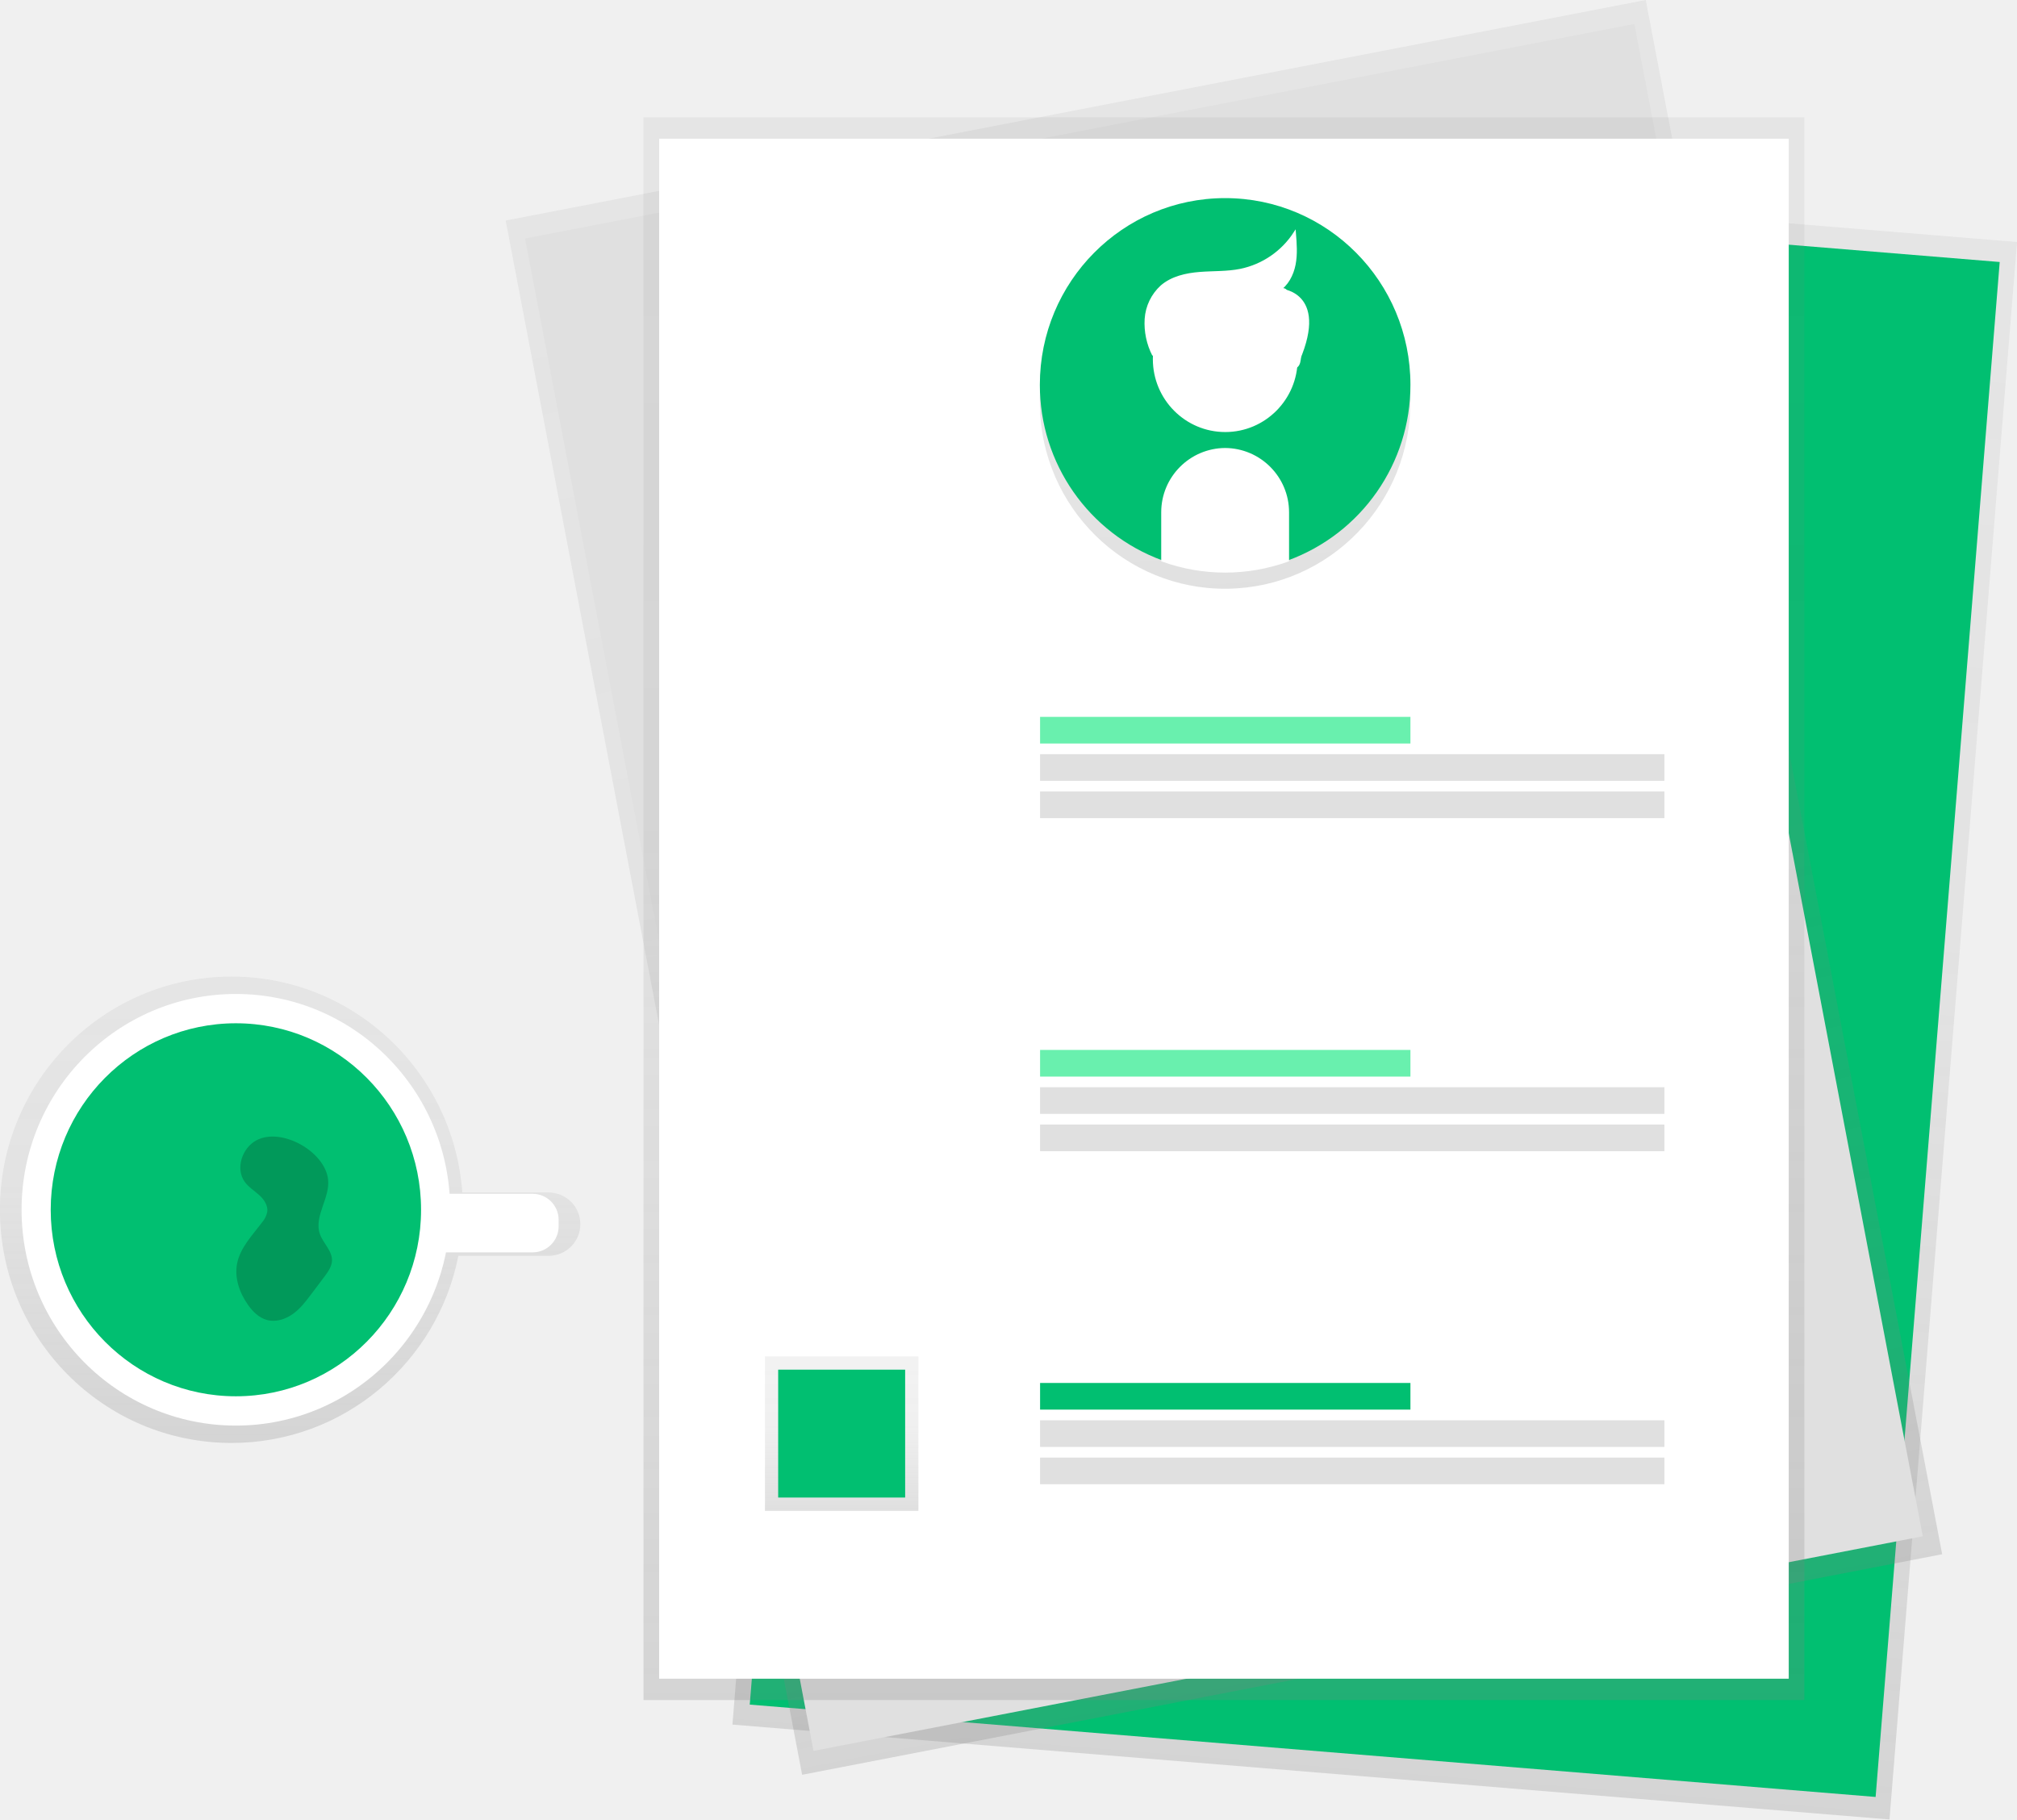
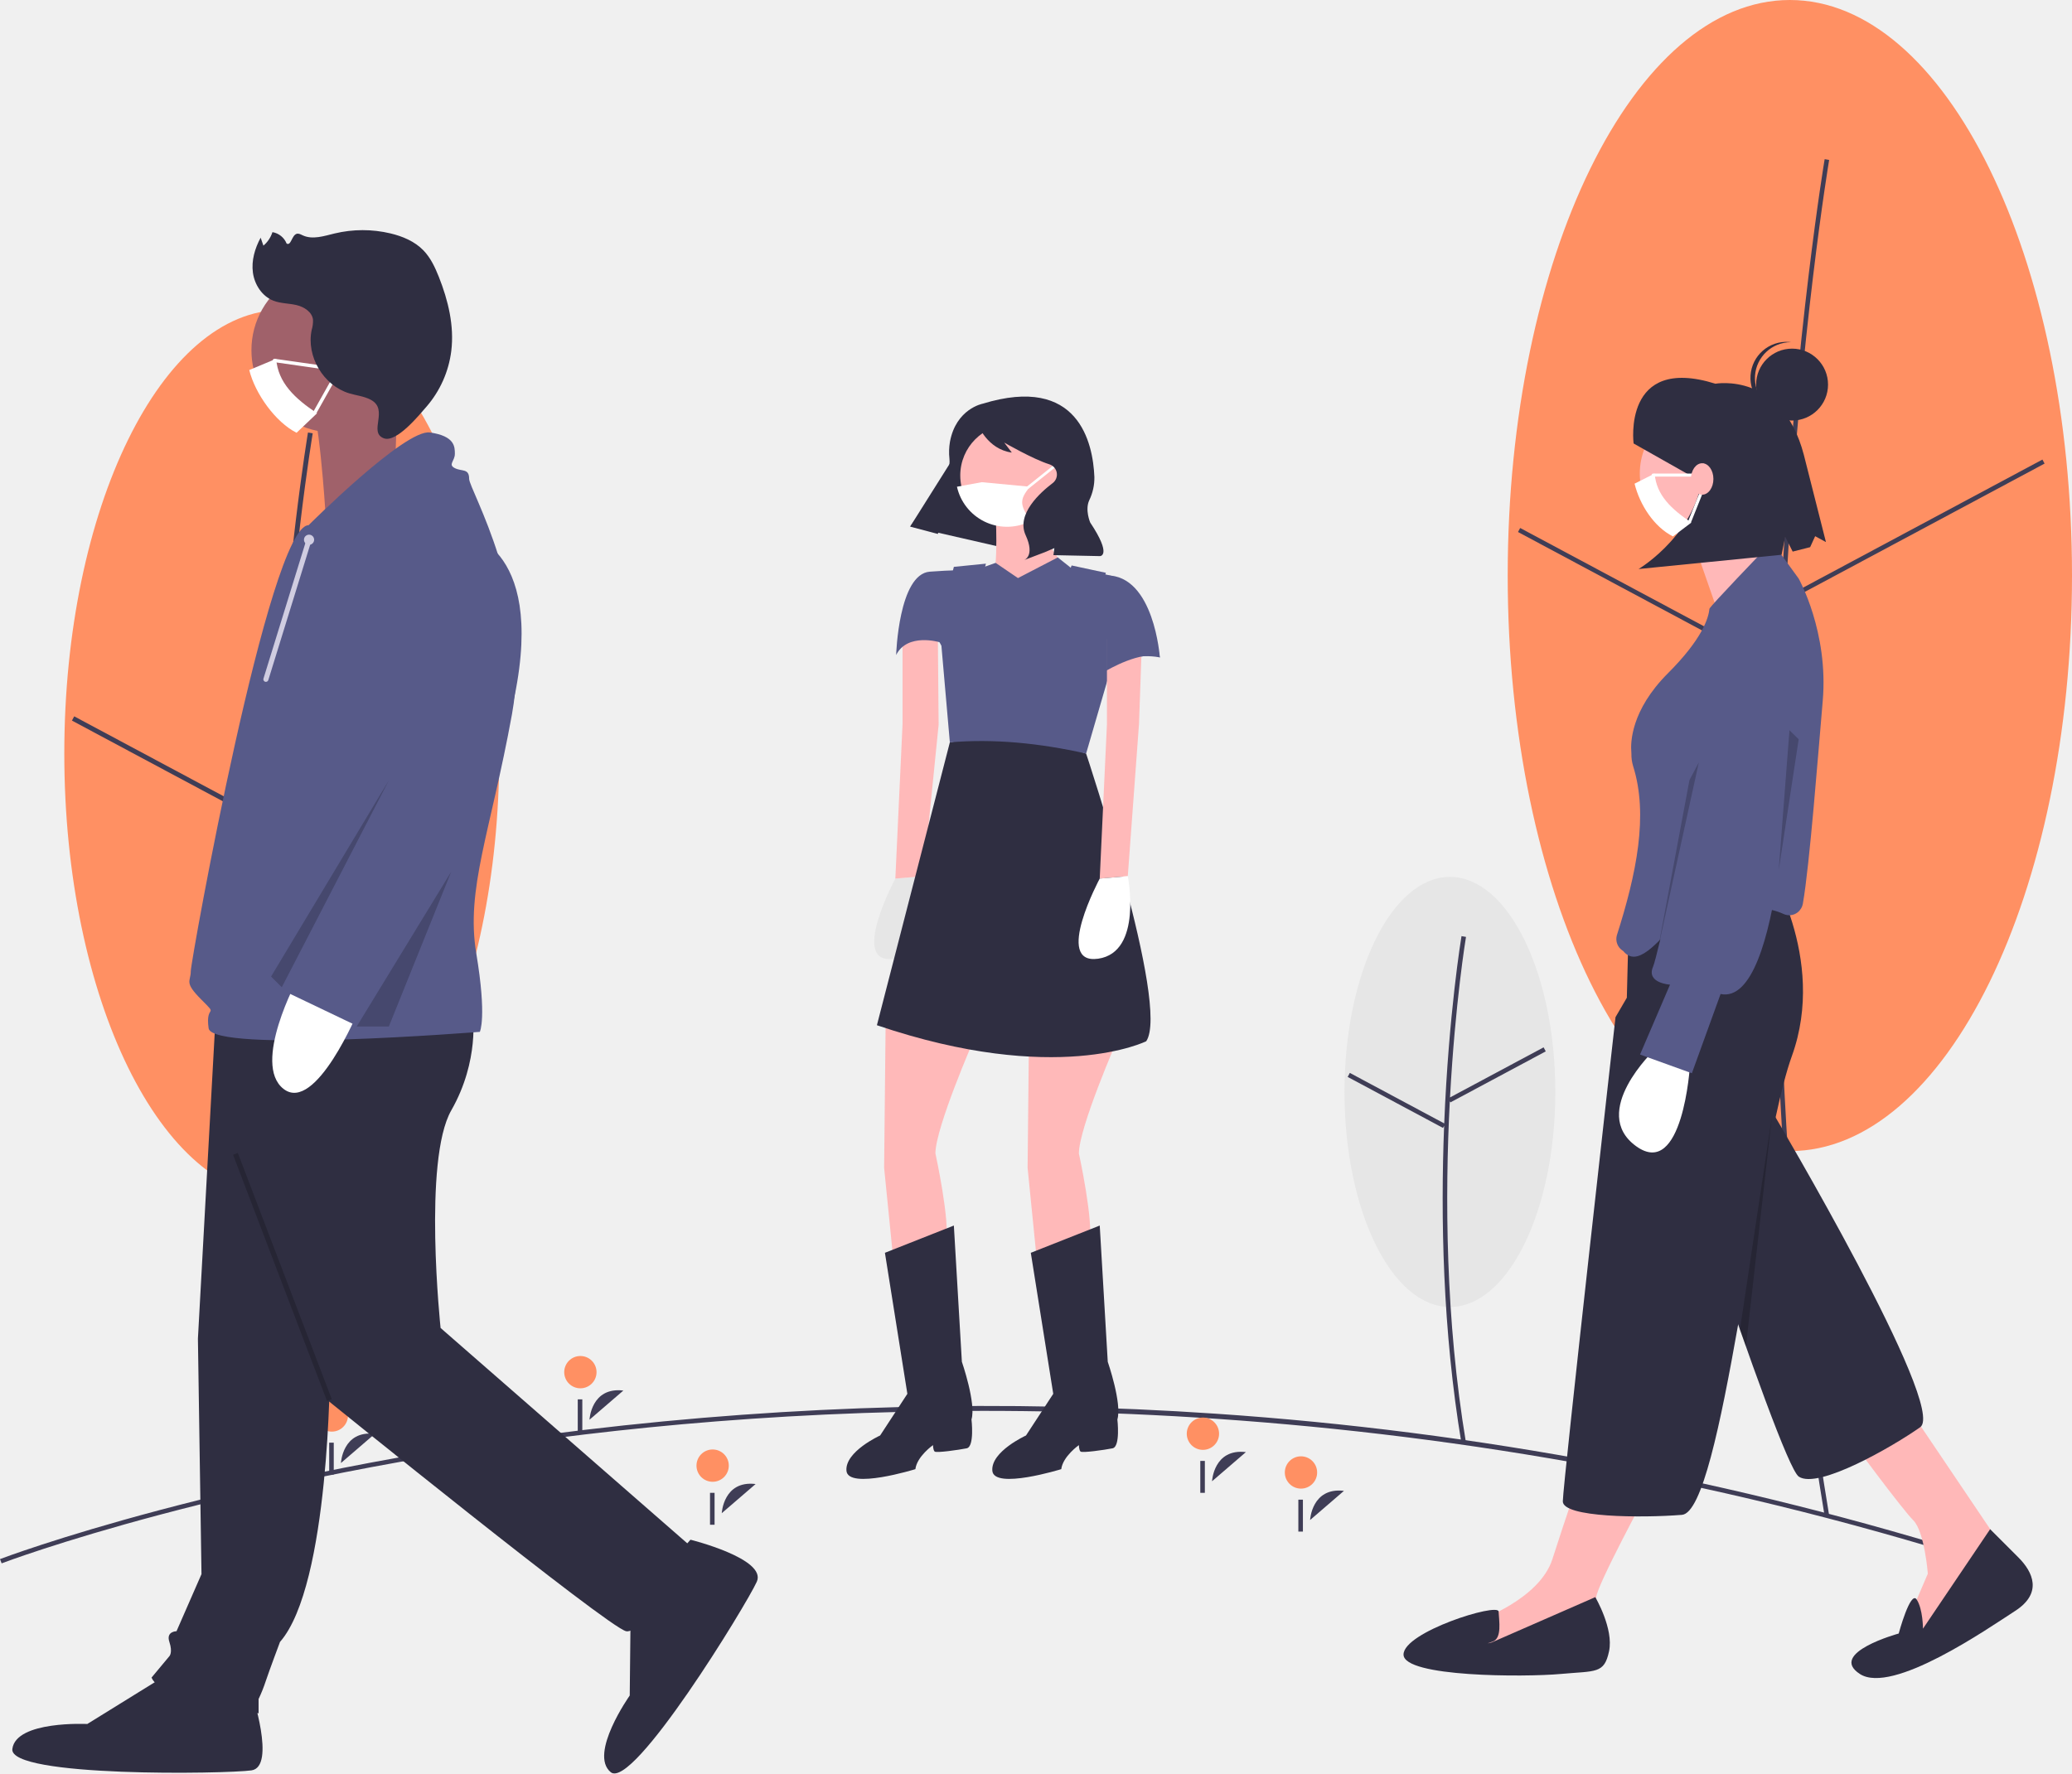
- <svg xmlns="http://www.w3.org/2000/svg" xmlns:xlink="http://www.w3.org/1999/xlink" id="062a65d4-6310-416e-8fb8-777315adf84b" data-name="Layer 1" width="853.53" height="770" viewBox="0 0 853.53 770">
-   <defs>
-     <linearGradient id="7db19e5e-7cc3-41df-8a16-c81cf46c1195" x1="758.38" y1="801.59" x2="758.38" y2="131.56" gradientTransform="translate(-136.27 -110.44) rotate(4.65)" gradientUnits="userSpaceOnUse">
-       <stop offset="0" stop-color="gray" stop-opacity="0.25" />
-       <stop offset="0.54" stop-color="gray" stop-opacity="0.12" />
-       <stop offset="1" stop-color="gray" stop-opacity="0.1" />
-     </linearGradient>
-     <linearGradient id="87908c47-1c47-4a2f-b745-20cb7009bb75" x1="685.97" y1="797.2" x2="685.97" y2="126.94" gradientTransform="translate(-242.89 51.18) rotate(-10.87)" xlink:href="#7db19e5e-7cc3-41df-8a16-c81cf46c1195" />
-     <linearGradient id="f482b758-09b8-4320-b57c-ecd1bdf3658e" x1="517.93" y1="719.46" x2="517.93" y2="49.68" gradientTransform="matrix(1, 0, 0, 1, 0, 0)" xlink:href="#7db19e5e-7cc3-41df-8a16-c81cf46c1195" />
-     <linearGradient id="720977dd-28dd-4cd1-b9d4-02f8d793e7ce" x1="553.48" y1="380.79" x2="559.93" y2="535.01" gradientTransform="matrix(-1, 0.01, -0.01, -1, 1253.94, 688.13)" gradientUnits="userSpaceOnUse">
-       <stop offset="0" stop-opacity="0.12" />
-       <stop offset="0.55" stop-opacity="0.09" />
-       <stop offset="1" stop-opacity="0.02" />
-     </linearGradient>
-     <linearGradient id="e8979000-d63e-4fe0-8af1-0dfdd65d3420" x1="356.17" y1="639.4" x2="356.17" y2="574" gradientTransform="matrix(1, 0, 0, 1, 0, 0)" xlink:href="#7db19e5e-7cc3-41df-8a16-c81cf46c1195" />
-     <linearGradient id="3889af47-bc7c-4009-b8ee-af9d60c73d61" x1="296" y1="675.66" x2="296" y2="478.3" gradientTransform="matrix(1, 0, 0, 1, 0, 0)" xlink:href="#7db19e5e-7cc3-41df-8a16-c81cf46c1195" />
-   </defs>
-   <polygon points="799.57 770 309.95 729.85 363.91 62.28 853.53 102.43 799.57 770" fill="url(#7db19e5e-7cc3-41df-8a16-c81cf46c1195)" />
-   <polygon points="793.7 760.47 317.27 721.39 369.78 71.81 846.21 110.88 793.7 760.47" fill="#01bf71" />
-   <polygon points="821.86 657.75 339.44 751.09 214 93.34 696.42 0 821.86 657.75" fill="url(#87908c47-1c47-4a2f-b745-20cb7009bb75)" />
-   <polygon points="813.67 650.15 344.25 740.98 222.19 100.94 691.61 10.12 813.67 650.15" fill="#e0e0e0" />
-   <rect x="272.31" y="49.68" width="491.24" height="669.78" fill="url(#f482b758-09b8-4320-b57c-ecd1bdf3658e)" />
-   <rect x="278.93" y="58.7" width="478.01" height="651.73" fill="#fff" />
-   <path d="M613.25,236.15c.52,43.61,36.05,78.54,79.35,78s78-36.31,77.46-79.93a79,79,0,0,0-52.75-73.69l.24,20.34A26.73,26.73,0,0,1,691.32,208h0a26.72,26.72,0,0,1-26.87-26.42l-.24-20.34A79,79,0,0,0,613.25,236.15Z" transform="translate(-173.24 -65)" fill="url(#720977dd-28dd-4cd1-b9d4-02f8d793e7ce)" />
-   <path d="M770.09,227.84c0-43.62-35.1-79-78.41-79s-78.41,35.36-78.41,79a79,79,0,0,0,51.86,74.33V281.83a26.72,26.72,0,0,1,26.55-26.74h0a26.72,26.72,0,0,1,26.55,26.74v20.35A79,79,0,0,0,770.09,227.84Z" transform="translate(-173.24 -65)" fill="#01bf71" />
-   <ellipse cx="518.49" cy="151.98" rx="30.14" ry="30.36" fill="#fff" stroke="#fff" stroke-miterlimit="10" />
-   <path d="M691.68,255.09h0a26.72,26.72,0,0,0-26.55,26.74v20.35a78.17,78.17,0,0,0,53.1,0V281.83A26.72,26.72,0,0,0,691.68,255.09Z" transform="translate(-173.24 -65)" fill="#fff" stroke="#fff" stroke-miterlimit="10" />
-   <path d="M661.33,215.3A29.63,29.63,0,0,1,658.12,200a20.48,20.48,0,0,1,6.68-13.85c4.39-3.77,10.34-5.1,16.09-5.56s11.58-.18,17.24-1.31a36,36,0,0,0,23-15.72c.36,4.45.72,9-.13,13.36s-3.09,8.7-6.87,11c4.58-2.13,4.08,2.87,3.09,5.86,2.27,2.76,7.78,3.22,8.06,6.79s.23,7.26-1.15,10.55.1,9.1-3.44,9.35" transform="translate(-173.24 -65)" fill="#fff" stroke="#fff" stroke-miterlimit="10" />
-   <path d="M715.81,187.26s21,1.85,6.06,33.29" transform="translate(-173.24 -65)" fill="#fff" />
-   <rect x="323.71" y="574" width="64.93" height="65.4" fill="url(#e8979000-d63e-4fe0-8af1-0dfdd65d3420)" />
-   <rect x="329.3" y="579.64" width="53.73" height="54.12" fill="#01bf71" />
-   <rect x="440.13" y="303.38" width="156.72" height="11.28" fill="#69f0ae" />
-   <rect x="440.13" y="319.17" width="264.19" height="11.28" fill="#e0e0e0" />
-   <rect x="440.13" y="334.95" width="264.19" height="11.28" fill="#e0e0e0" />
-   <rect x="440.13" y="444.33" width="156.72" height="11.28" fill="#69f0ae" />
-   <rect x="440.13" y="460.11" width="264.19" height="11.28" fill="#e0e0e0" />
-   <rect x="440.13" y="475.9" width="264.19" height="11.28" fill="#e0e0e0" />
-   <rect x="440.13" y="585.27" width="156.72" height="11.28" fill="#01bf71" />
-   <rect x="440.13" y="601.06" width="264.19" height="11.28" fill="#e0e0e0" />
-   <rect x="440.13" y="616.85" width="264.19" height="11.28" fill="#e0e0e0" />
-   <path d="M405.46,569.67H368.88c-3.72-51.08-46-91.37-97.67-91.37-54.11,0-98,44.18-98,98.68s43.86,98.68,98,98.68c47.48,0,87.06-34,96-79.19h38.21a13.4,13.4,0,0,0,0-26.8Z" transform="translate(-173.24 -65)" fill="url(#3889af47-bc7c-4009-b8ee-af9d60c73d61)" />
-   <path d="M273.05,485.65c-50.08,0-90.68,40.89-90.68,91.33s40.6,91.33,90.68,91.33,90.68-40.89,90.68-91.33S323.13,485.65,273.05,485.65Zm0,169.14c-42.66,0-77.24-34.83-77.24-77.8s34.58-77.8,77.24-77.8S350.29,534,350.29,577,315.71,654.78,273.05,654.78Z" transform="translate(-173.24 -65)" fill="#fff" />
-   <path d="M182.66,505.22h42.73a11,11,0,0,1,11,11V519a11,11,0,0,1-11,11H182.66a0,0,0,0,1,0,0V505.22A0,0,0,0,1,182.66,505.22Z" fill="#fff" />
-   <ellipse cx="99.82" cy="511.98" rx="78.36" ry="78.93" fill="#01bf71" />
-   <path d="M281.81,547.55c-6.11,3.2-9.06,12-5,17.62,1.62,2.23,4,3.71,6.07,5.55s3.82,4.41,3.46,7.15a10,10,0,0,1-2.25,4.51c-4.11,5.44-9.18,10.61-10.51,17.31-1.2,6.08,1,12.44,4.58,17.49,2,2.87,4.69,5.53,8.08,6.45,3.75,1,7.81-.32,11-2.61s5.54-5.45,7.88-8.56l5.45-7.24c1.49-2,3-4.13,3.16-6.61.19-4.26-3.8-7.45-5.16-11.48-2.52-7.48,4.43-15.21,3.5-23.06C310.64,552.21,292.34,542,281.81,547.55Z" transform="translate(-173.24 -65)" opacity="0.2" />
+ <svg xmlns="http://www.w3.org/2000/svg" id="a2995fdc-ba4a-4390-a70c-27b90cf54d89" data-name="Layer 1" width="908.623" height="777.899" viewBox="0 0 908.623 777.899">
+   <ellipse cx="123.571" cy="330.548" rx="95.372" ry="194.598" fill="#ff9063" />
+   <path d="M268.384,393.617c4.757-84.707,14.343-141.924,14.439-142.492l-2.08-.352c-.096.569-9.699,57.877-14.464,142.694-4.397,78.281-5.458,196.685,14.463,316.214l2.081-.346C262.936,590.007,263.994,471.783,268.384,393.617Z" transform="translate(-145.6884 -61.05027)" fill="#3f3d56" />
+   <rect x="262.979" y="375.086" width="97.806" height="2.11" transform="translate(-286.2761 130.6363) rotate(-28.1569)" fill="#3f3d56" />
+   <rect x="219.801" y="350.358" width="2.11" height="97.806" transform="translate(-381.0622 344.6464) rotate(-61.8584)" fill="#3f3d56" />
+   <ellipse cx="784.894" cy="252.458" rx="123.73" ry="252.458" fill="#ff9063" />
+   <path d="M929.079,316.095C935.252,206.184,947.69,131.943,947.815,131.206l-1.972-.334c-.125.738-12.579,75.065-18.759,185.08-5.705,101.538-7.081,255.118,18.759,410.153l1.973-.328C922.008,570.933,923.382,417.524,929.079,316.095Z" transform="translate(-145.6884 -61.05027)" fill="#3f3d56" />
+   <rect x="922.434" y="292.455" width="126.887" height="2" transform="translate(-167.4955 438.9048) rotate(-28.1571)" fill="#3f3d56" />
+   <rect x="866.787" y="260.007" width="2" height="126.887" transform="translate(27.59148 875.0453) rotate(-61.8584)" fill="#3f3d56" />
+   <ellipse cx="635.82" cy="478.968" rx="46.229" ry="94.325" fill="#e6e6e6" />
+   <path d="M781.468,544.082l.274.512,41.798-22.372-.943-1.764-41.041,21.967c2.271-41.801,6.916-69.863,7.01-70.415l-1.972-.334c-.102.603-5.621,33.927-7.58,82.145l-41.393-22.156-.943,1.764,41.798,22.372.499-.933c-1.567,39.797-.689,89.56,7.62,139.41l1.973-.328C779.506,639.598,779.307,585.347,781.468,544.082Z" transform="translate(-145.6884 -61.05027)" fill="#3f3d56" />
+   <path d="M1015.746,746.816c-246.232-77.947-469.509-73.795-613.455-56.585C246.344,708.876,147.387,746.42,146.406,746.796l-.718-1.867c.984-.378,100.173-38.011,256.365-56.685a1486.92,1486.92,0,0,1,276.89-7.083,1444.325,1444.325,0,0,1,337.405,63.748Z" transform="translate(-145.6884 -61.05027)" fill="#3f3d56" />
+   <path d="M462.2,724.787s.691-14.47,14.847-12.788" transform="translate(-145.6884 -61.05027)" fill="#3f3d56" />
+   <circle cx="312.512" cy="642.881" r="7.085" fill="#ff9063" />
+   <rect x="311.359" y="654.813" width="2" height="14" fill="#3f3d56" />
+   <path d="M720.2,727.787s.691-14.47,14.847-12.788" transform="translate(-145.6884 -61.05027)" fill="#3f3d56" />
+   <circle cx="570.512" cy="645.881" r="7.085" fill="#ff9063" />
+   <rect x="569.359" y="657.813" width="2" height="14" fill="#3f3d56" />
+   <path d="M295.2,702.787s.691-14.47,14.847-12.788" transform="translate(-145.6884 -61.05027)" fill="#3f3d56" />
+   <circle cx="145.512" cy="620.881" r="7.085" fill="#ff9063" />
+   <rect x="144.359" y="632.813" width="2" height="14" fill="#3f3d56" />
+   <path d="M404.2,683.787s.691-14.47,14.847-12.788" transform="translate(-145.6884 -61.05027)" fill="#3f3d56" />
+   <circle cx="254.512" cy="601.881" r="7.085" fill="#ff9063" />
+   <rect x="253.359" y="613.813" width="2" height="14" fill="#3f3d56" />
+   <path d="M677.2,710.787s.691-14.47,14.847-12.788" transform="translate(-145.6884 -61.05027)" fill="#3f3d56" />
+   <circle cx="527.512" cy="628.881" r="7.085" fill="#ff9063" />
+   <rect x="526.359" y="640.813" width="2" height="14" fill="#3f3d56" />
+   <path d="M984.702,681.78l41.158,61.028L987.541,781.127l-4.967-9.935,8.516-19.87s-1.419-18.45-6.387-23.418-26.966-34.772-26.966-34.772Z" transform="translate(-145.6884 -61.05027)" fill="#ffb8b8" />
+   <path d="M932.19,484.504s7.804,12.352-8.517,65.574c0,0,76.13,128.488,64.066,137.003s-44.709,27.361-53.224,21.684S864.066,510.76,864.066,510.76Z" transform="translate(-145.6884 -61.05027)" fill="#2f2e41" />
+   <path d="M1018.409,731.808l12.418,12.418c6.387,6.387,10.644,15.612-1.419,23.418S975.477,804.545,961.284,795.32s17.031-17.741,17.031-17.741,5.163-19.143,7.904-14.894,2.741,12.765,2.741,12.765Z" transform="translate(-145.6884 -61.05027)" fill="#2f2e41" />
+   <path d="M868.324,715.132s-22.708,41.868-22.708,46.835,1.419,19.16,1.419,19.16l-43.287,10.644-14.902-7.096,4.967-12.773s26.966-9.225,32.643-26.966,12.064-36.191,12.064-36.191Z" transform="translate(-145.6884 -61.05027)" fill="#ffb8b8" />
+   <circle cx="748.891" cy="207.727" r="29.804" fill="#ffb8b8" />
+   <path d="M886.774,294.324l14.229,40.885L932.19,321.29S910.901,288.647,910.901,284.389Z" transform="translate(-145.6884 -61.05027)" fill="#ffb8b8" />
+   <path d="M882.516,439.797h37.61s26.966,41.158,11.354,84.445c-2.391,6.629-4.764,15.914-7.133,26.892-5.448,25.247-10.871,59.446-16.43,90.872-7.807,44.142-15.88,82.813-24.656,83.515-17.741,1.419-52.239,1.182-52.239-5.914s23.108-212.396,23.108-212.396l4.967-8.515.939-37.092A22.373,22.373,0,0,1,882.516,439.797Z" transform="translate(-145.6884 -61.05027)" fill="#2f2e41" />
+   <path d="M845.261,761.613s8.161,13.838,6.032,23.772-5.677,8.516-21.289,9.935S761.17,796.739,761.17,786.804s41.518-22.837,41.693-18.869,1.594,11.773-2.663,13.192-.355.355-.355.355Z" transform="translate(-145.6884 -61.05027)" fill="#2f2e41" />
+   <path d="M886.78,528.37s-3.087,50.409-23.676,35.402,8.024-42.115,8.024-42.115Z" transform="translate(-145.6884 -61.05027)" fill="#fff" />
+   <path d="M927.872,461.981a5.977,5.977,0,0,0,6.119-.724,6.269,6.269,0,0,0,2.321-3.954c2.977-17.161,6.601-64.734,8.688-88.791,2.619-30.186-10.465-53.566-10.574-53.708l-7.71-10.602a6.052,6.052,0,0,0-7.248-2.034S895.397,327.142,895.308,328.106c-.378,4.141-3.243,13.317-18.175,28.249-16.339,16.339-16.43,30.599-16.068,34.58q.036.393.036.785A17.505,17.505,0,0,0,861.821,397c6.844,21.576,1.484,47.406-7.122,74.369a6.081,6.081,0,0,0,2.451,6.599c2.513,1.71-.501-.827.396.271,5.931,7.268,14.467-2.862,24.231-13.915,3.401-3.85,7.256-8.214,11.8-12.758,6.247-6.247,18.182,8.008,23.732,8.008A25.77,25.77,0,0,1,927.872,461.981Z" transform="translate(-145.6884 -61.05027)" fill="#575a89" />
+   <path d="M931.182,325.811s15.588,13.146,6.732,30.196-7.679,29.624-7.679,29.624-2.358,117.125-30.03,111.434l-12.588,34.752-22.734-8.205,13.146-30.653s-10.529-.655-7.452-7.829c2.161-5.039,13.803-59.719,20.542-91.822,2.856-13.604,4.831-23.154,4.831-23.154S904.906,322.264,931.182,325.811Z" transform="translate(-145.6884 -61.05027)" fill="#575a89" />
+   <polygon points="788.763 324.281 779.998 381.79 784.727 320.297 788.763 324.281" opacity="0.2" />
+   <path d="M862.062,255.572s-5.011-38.995,35.873-26.208c0,0,29.199-5.358,38.775,31.166l9.696,38.286-4.725-2.572-2.203,4.815-7.657,1.939-3.277-6.504-1.585,7.898-62.717,6.252s28.09-16.612,28.535-46.385l-5.35,5.654Z" transform="translate(-145.6884 -61.05027)" fill="#2f2e41" />
+   <polygon points="763.014 583.199 776.999 490.013 765.625 590.611 763.014 583.199" opacity="0.2" />
+   <circle cx="785.869" cy="168.696" r="15.77" fill="#2f2e41" />
+   <path d="M915.308,225.885a15.758,15.758,0,0,1,15.763-14.739c-.326-.041-.648-.092-.98-.113a15.77,15.77,0,1,0-2.024,31.475c.332.021.659.013.987.014A15.758,15.758,0,0,1,915.308,225.885Z" transform="translate(-145.6884 -61.05027)" fill="#2f2e41" />
+   <polygon points="740.865 342.202 726.99 416.567 744.974 334.43 740.865 342.202" opacity="0.2" />
+   <path d="M887.419,290.256l-8.087,6.097c-8.329-4.191-14.575-13.888-16.845-23.144l8.812-4.446C871.991,278.203,878.692,284.479,887.419,290.256Z" transform="translate(-145.6884 -61.05027)" fill="#fff" />
+   <path d="M890.777,270.106H870.627a.672.672,0,0,1,0-1.343h20.15a.672.672,0,0,1,0,1.343Z" transform="translate(-145.6884 -61.05027)" fill="#fff" />
+   <path d="M886.747,290.256a.671.671,0,0,1-.623-.921l5.373-13.433a.671.671,0,1,1,1.246.498l-5.373,13.433A.671.671,0,0,1,886.747,290.256Z" transform="translate(-145.6884 -61.05027)" fill="#fff" />
+   <ellipse cx="746.444" cy="210.093" rx="4.928" ry="6.899" fill="#ffb8b8" />
+   <polygon points="399.191 230.876 451.677 242.887 473.853 201.062 428.974 183.54 399.191 230.876" fill="#2f2e41" />
+   <path d="M572.765,517.077s-16.872,38.664-16.872,49.912c0,0,6.678,30.58,4.569,39.015L553.082,621.821l-15.466-6.327-4.218-42.179.703-67.486Z" transform="translate(-145.6884 -61.05027)" fill="#ffb9b9" />
+   <path d="M582.256,285.796s1.406,23.198-1.406,30.228,10.545,20.386,10.545,20.386L612.484,308.995s-14.06-14.06-10.545-29.525Z" transform="translate(-145.6884 -61.05027)" fill="#ffb9b9" />
+   <path d="M538.319,446.427s-20.386,37.961-.703,35.149S550.622,445.373,550.622,445.373" transform="translate(-145.6884 -61.05027)" fill="#e6e6e6" />
+   <polyline points="404.933 384.323 411.611 317.891 411.26 277.47 395.794 280.281 395.794 317.539 392.631 385.377" fill="#ffb9b9" />
+   <path d="M533.75,610.574,563.978,598.623l3.515,59.753S573.82,676.654,571.711,683.684c0,0,1.406,11.951-2.109,12.654s-13.357,2.109-14.06,1.406-.703-2.812-.703-2.812-7.03,4.921-7.733,10.545c0,0-29.525,9.139-30.228.703s14.763-15.466,14.763-15.466l11.951-18.278Z" transform="translate(-145.6884 -61.05027)" fill="#2f2e41" />
+   <path d="M635.682,517.077s-16.872,38.664-16.872,49.912c0,0,6.678,30.58,4.569,39.015l-7.381,15.817-15.466-6.327-4.218-42.179.703-67.486Z" transform="translate(-145.6884 -61.05027)" fill="#ffb9b9" />
+   <path d="M597.721,610.574,627.95,598.623l3.515,59.753s6.327,18.278,4.218,25.307c0,0,1.406,11.951-2.109,12.654s-13.357,2.109-14.06,1.406-.703-2.812-.703-2.812-7.03,4.921-7.733,10.545c0,0-29.525,9.139-30.228.703s14.763-15.466,14.763-15.466l11.951-18.278Z" transform="translate(-145.6884 -61.05027)" fill="#2f2e41" />
+   <path d="M611.786,269.631a22.497,22.497,0,0,1-44.446,4.922,21.798,21.798,0,0,1-.551-4.922,22.498,22.498,0,0,1,44.997,0Z" transform="translate(-145.6884 -61.05027)" fill="#ffb9b9" />
+   <path d="M592.097,314.618l17.457-9.065,7.851,6.253s18.981-.703,26.01,7.733S654.311,349.416,654.311,349.416s-23.198-4.921-20.386,14.763L629.707,352.931l-3.866,9.49-47.1,16.169L557.651,342.738s-14.06-4.218-18.98,5.624c0,0,1.054-35.501,14.763-36.555,9.219-.709,16.169-.703,16.169-.703l7.733-1.406,4.952-1.757Z" transform="translate(-145.6884 -61.05027)" fill="#575a89" />
+   <path d="M621.974,391.595s36.907,110.72,26.362,126.185c0,0-39.367,19.683-118.101-7.03l31.986-124.076Q591.692,380.647,621.974,391.595Z" transform="translate(-145.6884 -61.05027)" fill="#2f2e41" />
+   <path d="M621.974,391.595l10.387-35.694c-12.46-13.55-1.706-43.598-1.706-43.598l-15.034-3.222s-15.088,40.686-30.553,35.765-7.03-36.555-7.03-36.555l-14.06,1.406-6.327,24.604,4.569,52.372C581.277,385.04,601.264,386.942,621.974,391.595Z" transform="translate(-145.6884 -61.05027)" fill="#575a89" />
+   <polyline points="494.563 384.323 499.484 317.539 500.89 277.47 485.425 280.281 485.425 317.539 482.261 385.377" fill="#ffb9b9" />
+   <path d="M627.95,446.427s-20.386,37.961-.703,35.149S640.252,445.373,640.252,445.373" transform="translate(-145.6884 -61.05027)" fill="#fff" />
+   <path d="M654.311,349.416s-2.499-36.102-23.393-35.977v41.75S646.579,345.901,654.311,349.416Z" transform="translate(-145.6884 -61.05027)" fill="#575a89" />
+   <path d="M596.481,275.436a.574.574,0,0,1-.359-1.022l11.473-9.178a.574.574,0,1,1,.717.896l-11.473,9.178A.574.574,0,0,1,596.481,275.436Z" transform="translate(-145.6884 -61.05027)" fill="#fff" />
+   <path d="M597.349,289.204c-.252.31-.505.62-.769.906a22.498,22.498,0,0,1-31.241-15.557l10.871-2,21.138,2C592.508,280.45,593.093,282.492,597.349,289.204Z" transform="translate(-145.6884 -61.05027)" fill="#fff" />
+   <path d="M576.584,238.141s-11.627,2.187-14.316,16.688a26.621,26.621,0,0,0-.228,7.404c.268,2.791-.121,8.687-6.182,15.629a151.968,151.968,0,0,0-11.035,14.172h0l12.149,3.234L562.401,275.14a102.97,102.97,0,0,1,12.032-27.655l.112-.179s4.035,10.782,14.85,12.26l-3.335-4.39s12.643,7.309,19.806,9.541a4.706,4.706,0,0,1,1.519,8.184q-.076.06-.155.12c-5.269,4.002-16.017,13.55-11.77,22.787s-.706,10.921-.706,10.921l9.131-3.474,4.179-1.79-.422,3.09,20.402.427s5.513-.033-4.28-14.75c0,0-2.363-5.518-.423-9.734a22.393,22.393,0,0,0,2.261-10.261C624.986,255.401,618.736,225.216,576.584,238.141Z" transform="translate(-145.6884 -61.05027)" fill="#2f2e41" />
+   <path d="M290.384,660.763s0,95.462-21.909,120.501c0,0-4.695,12.52-6.26,17.214a65.799,65.799,0,0,1-3.13,7.825v6.26s-42.254-4.695-46.948-15.649l7.825-9.39s1.565-1.565,0-6.26,3.13-4.695,3.13-4.695l10.955-25.039L232.481,648.244,240.306,505.833l67.293-3.13Z" transform="translate(-145.6884 -61.05027)" fill="#2f2e41" />
+   <path d="M255.955,803.174s10.955,32.864,0,34.429-106.417,3.13-104.852-9.39,32.864-10.955,32.864-10.955l32.864-20.344Z" transform="translate(-145.6884 -61.05027)" fill="#2f2e41" />
+   <path d="M352.982,505.833s3.13,20.344-9.39,42.254-4.695,95.462-4.695,95.462l111.111,97.027s-21.909,37.559-29.734,35.994S288.819,674.848,288.819,674.848L240.306,512.093Z" transform="translate(-145.6884 -61.05027)" fill="#2f2e41" />
+   <path d="M448.482,736.429s33.622,8.341,29.08,18.431-54.326,91.558-64.063,83.534,8.341-33.622,8.341-33.622l.41-38.649Z" transform="translate(-145.6884 -61.05027)" fill="#2f2e41" />
+   <path d="M327.943,214.755a35.792,35.792,0,0,1-8.024,22.637,35.904,35.904,0,0,1-34.934,12.671,34.923,34.923,0,0,1-9.249-3.183,35.971,35.971,0,0,1-18.737-23.518,35.453,35.453,0,0,1-1.046-8.606,35.995,35.995,0,1,1,71.989,0Z" transform="translate(-145.6884 -61.05027)" fill="#a0616a" />
+   <path d="M320.27,227.453l-1.592,46.317-30.286,11.966s-2.97-47.426-7.163-50.055S320.27,227.453,320.27,227.453Z" transform="translate(-145.6884 -61.05027)" fill="#a0616a" />
+   <path d="M280.995,291.435s42.254-42.254,53.208-40.689,10.955,6.26,10.955,9.39-3.13,4.695,0,6.26,6.26,0,6.26,4.695,28.169,51.643,18.779,103.287-20.344,76.683-15.649,104.852,1.565,34.429,1.565,34.429S238.741,523.048,237.176,512.093s4.695-4.695-3.13-12.52-4.695-7.825-4.695-12.52S263.78,291.435,280.995,291.435Z" transform="translate(-145.6884 -61.05027)" fill="#575a89" />
+   <path d="M302.904,504.268S284.125,549.652,270.04,538.697s6.26-48.513,6.26-48.513Z" transform="translate(-145.6884 -61.05027)" fill="#fff" />
+   <path d="M348.287,294.565s36.769,4.209,23.079,71.745S304.469,512.093,304.469,512.093l-35.994-17.214,46.948-92.332L304.469,344.643S298.209,289.87,348.287,294.565Z" transform="translate(-145.6884 -61.05027)" fill="#575a89" />
+   <polygon points="170.518 342.279 118.874 428.351 123.569 433.046 170.518 342.279" opacity="0.2" />
+   <polygon points="197.853 382.389 156.433 450.26 170.518 450.26 197.853 382.389" opacity="0.2" />
+   <rect x="268.415" y="563.384" width="2.227" height="115.562" transform="translate(-349.352 75.77956) rotate(-20.87686)" opacity="0.2" />
+   <circle cx="135.528" cy="236.751" r="2.226" fill="#d0cde1" />
+   <line x1="135.528" y1="236.751" x2="116.605" y2="297.973" fill="none" />
+   <path d="M262.293,360.136a1.113,1.113,0,0,0,1.063-.785l18.923-61.221a1.113,1.113,0,1,0-2.126-.658L261.23,358.695a1.114,1.114,0,0,0,1.063,1.441Z" transform="translate(-145.6884 -61.05027)" fill="#d0cde1" />
+   <path d="M284.731,242.323l-8.995,8.557c-9.264-4.662-18.212-17.223-20.737-27.518l11.802-4.946C267.572,228.916,275.025,235.897,284.731,242.323Z" transform="translate(-145.6884 -61.05027)" fill="#fff" />
+   <path d="M286.974,222.899a.746.746,0,0,1-.107-.007l-20.919-2.988a.747.747,0,1,1,.21-1.48l20.919,2.988a.747.747,0,0,1-.104,1.487Z" transform="translate(-145.6884 -61.05027)" fill="#fff" />
+   <path d="M283.984,242.323a.746.746,0,0,1-.651-1.113l6.931-12.339a.747.747,0,1,1,1.302.733l-6.931,12.339A.745.745,0,0,1,283.984,242.323Z" transform="translate(-145.6884 -61.05027)" fill="#fff" />
+   <path d="M308.241,236.381c-2.914-1.541-6.299-1.858-9.453-2.816-11.284-3.426-18.843-16.182-16.43-27.725a14.147,14.147,0,0,0,.593-4.569c-.422-3.419-3.92-5.625-7.274-6.408s-6.923-.67-10.13-1.929c-4.95-1.945-8.239-7.032-8.951-12.303s.851-10.646,3.395-15.317l1.212,3.487a12.933,12.933,0,0,0,3.959-5.921,8.156,8.156,0,0,1,6.215,4.997c1.945,1.147,2.225-3.563,4.373-4.258.9-.291,1.825.262,2.681.661,4.329,2.019,9.358.293,14.002-.826a52.709,52.709,0,0,1,24.468-.029c5.345,1.275,10.636,3.495,14.461,7.44,3.141,3.24,5.098,7.43,6.765,11.624,4.102,10.324,6.812,21.495,5.458,32.522a46.034,46.034,0,0,1-10.848,24.39C329.638,242.97,319.532,255.42,313.991,253.297,307.029,250.63,316.444,240.719,308.241,236.381Z" transform="translate(-145.6884 -61.05027)" fill="#2f2e41" />
</svg>
